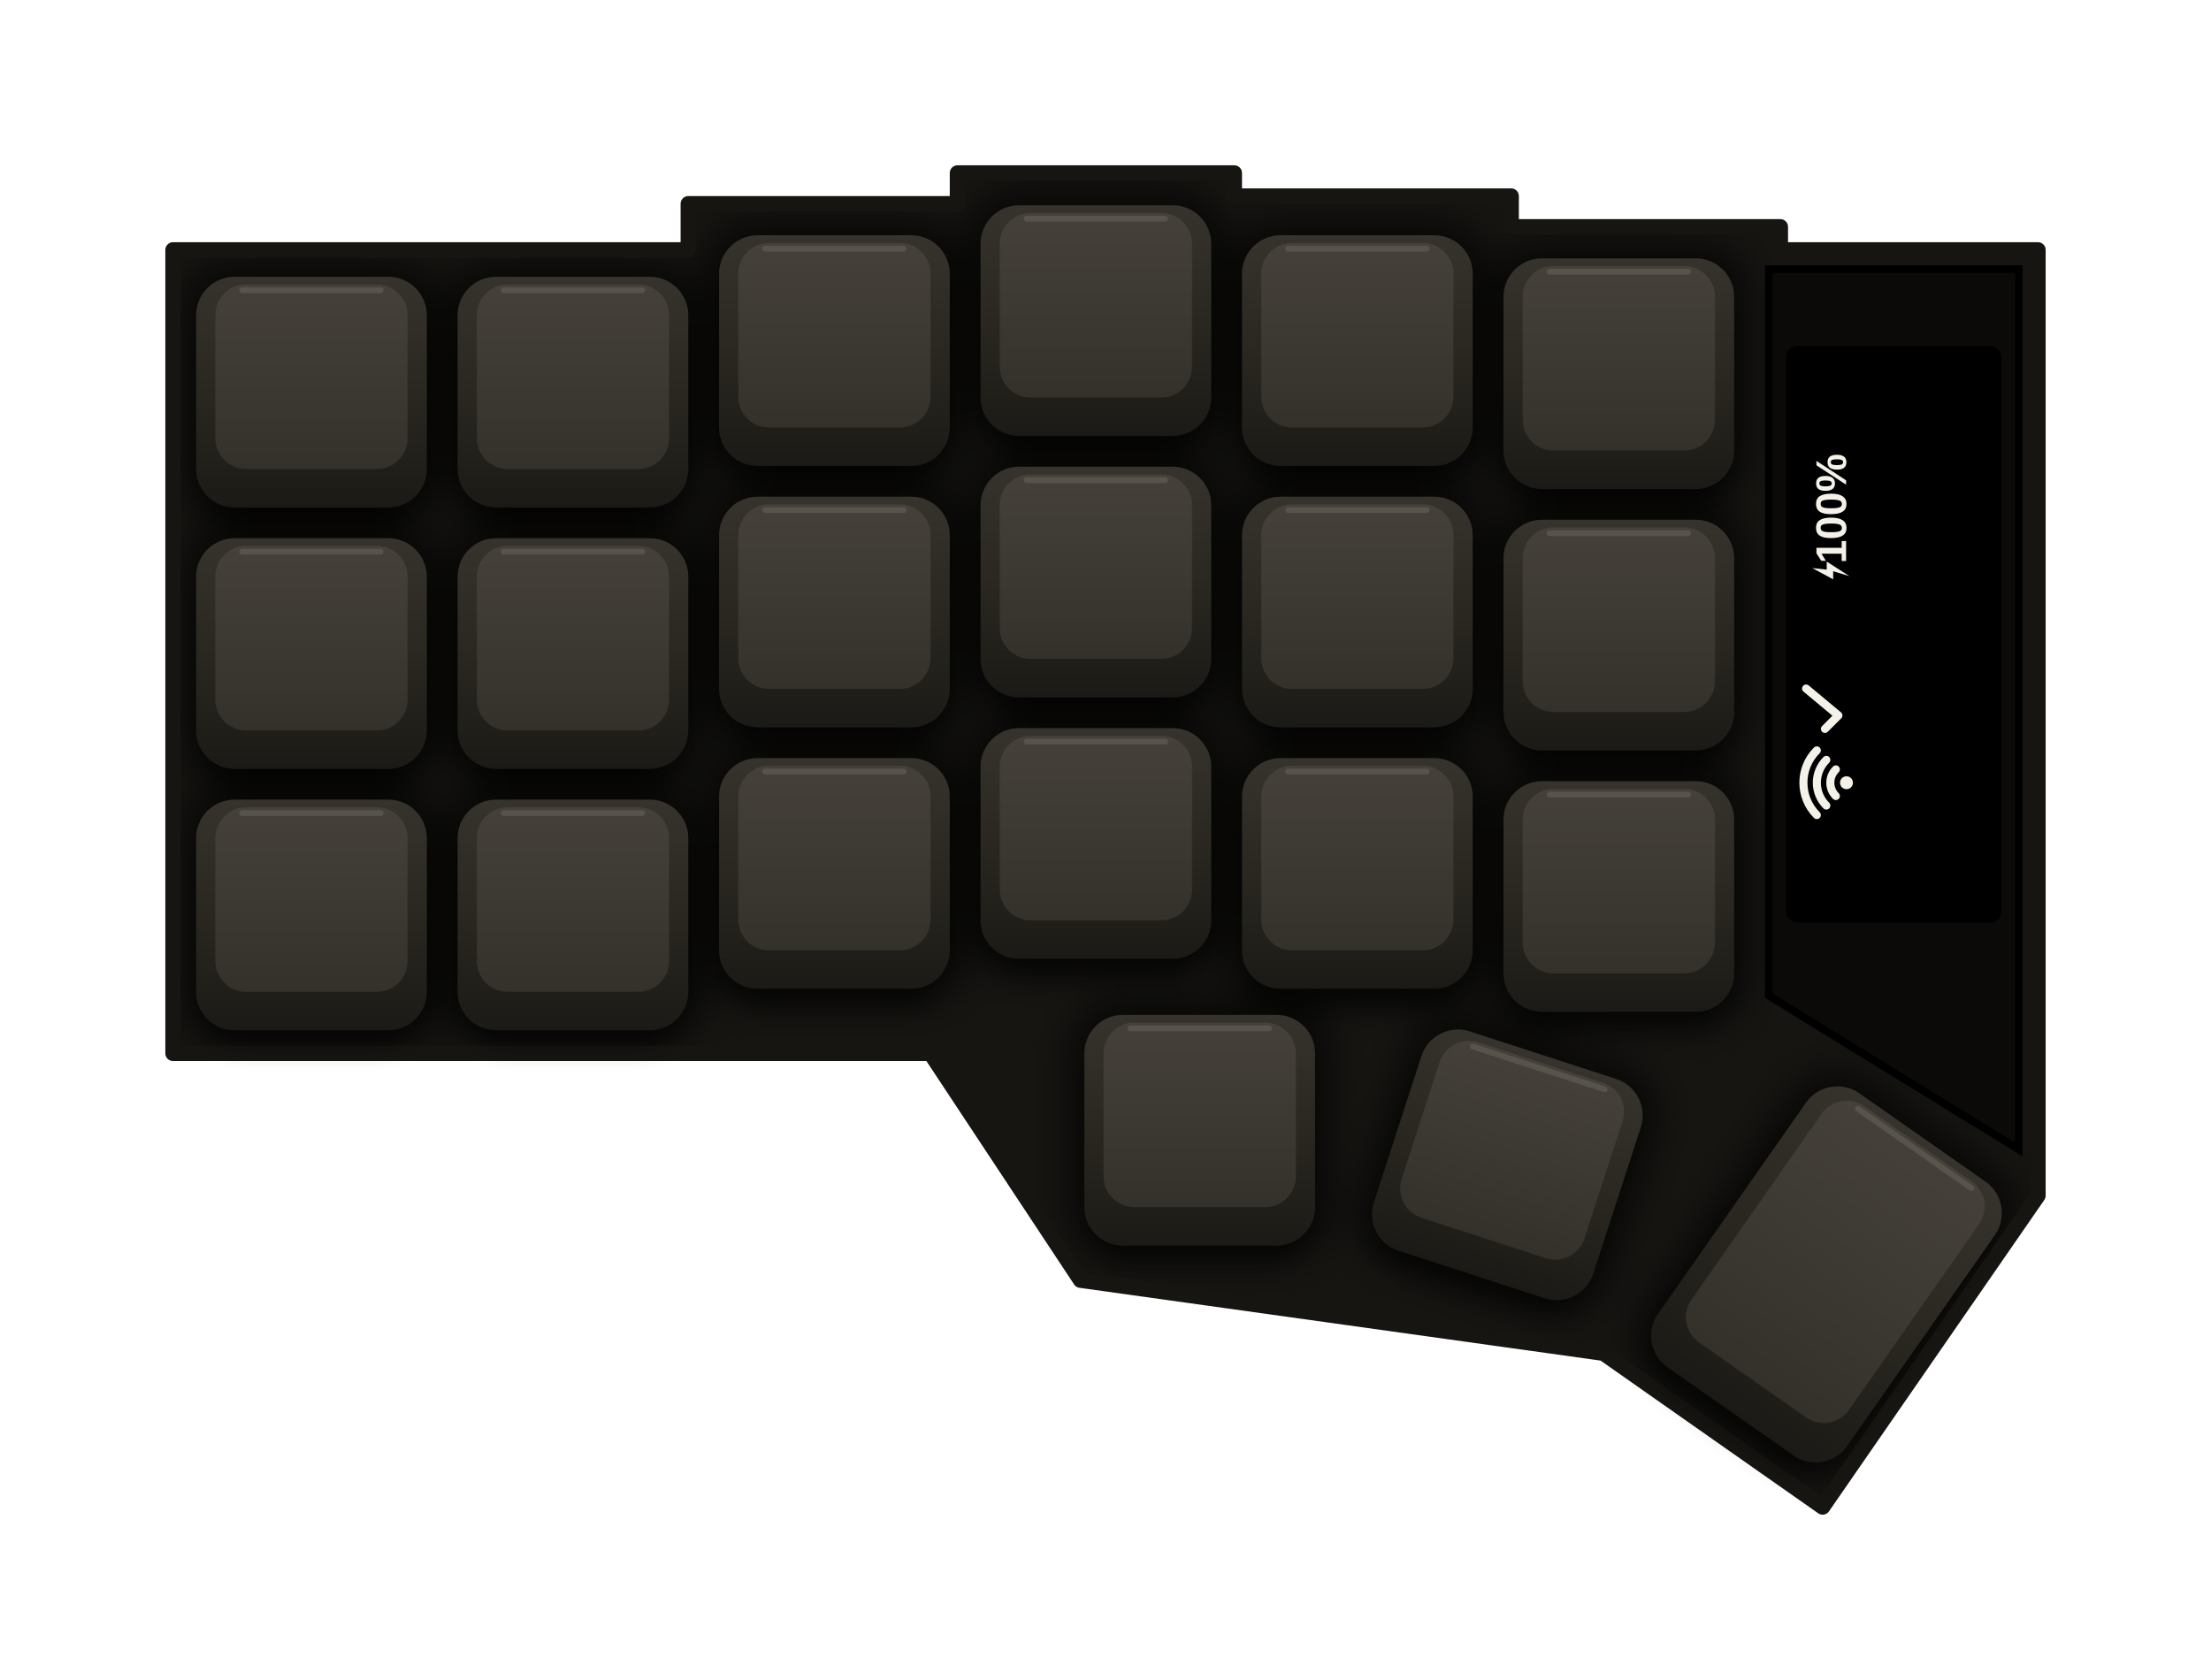
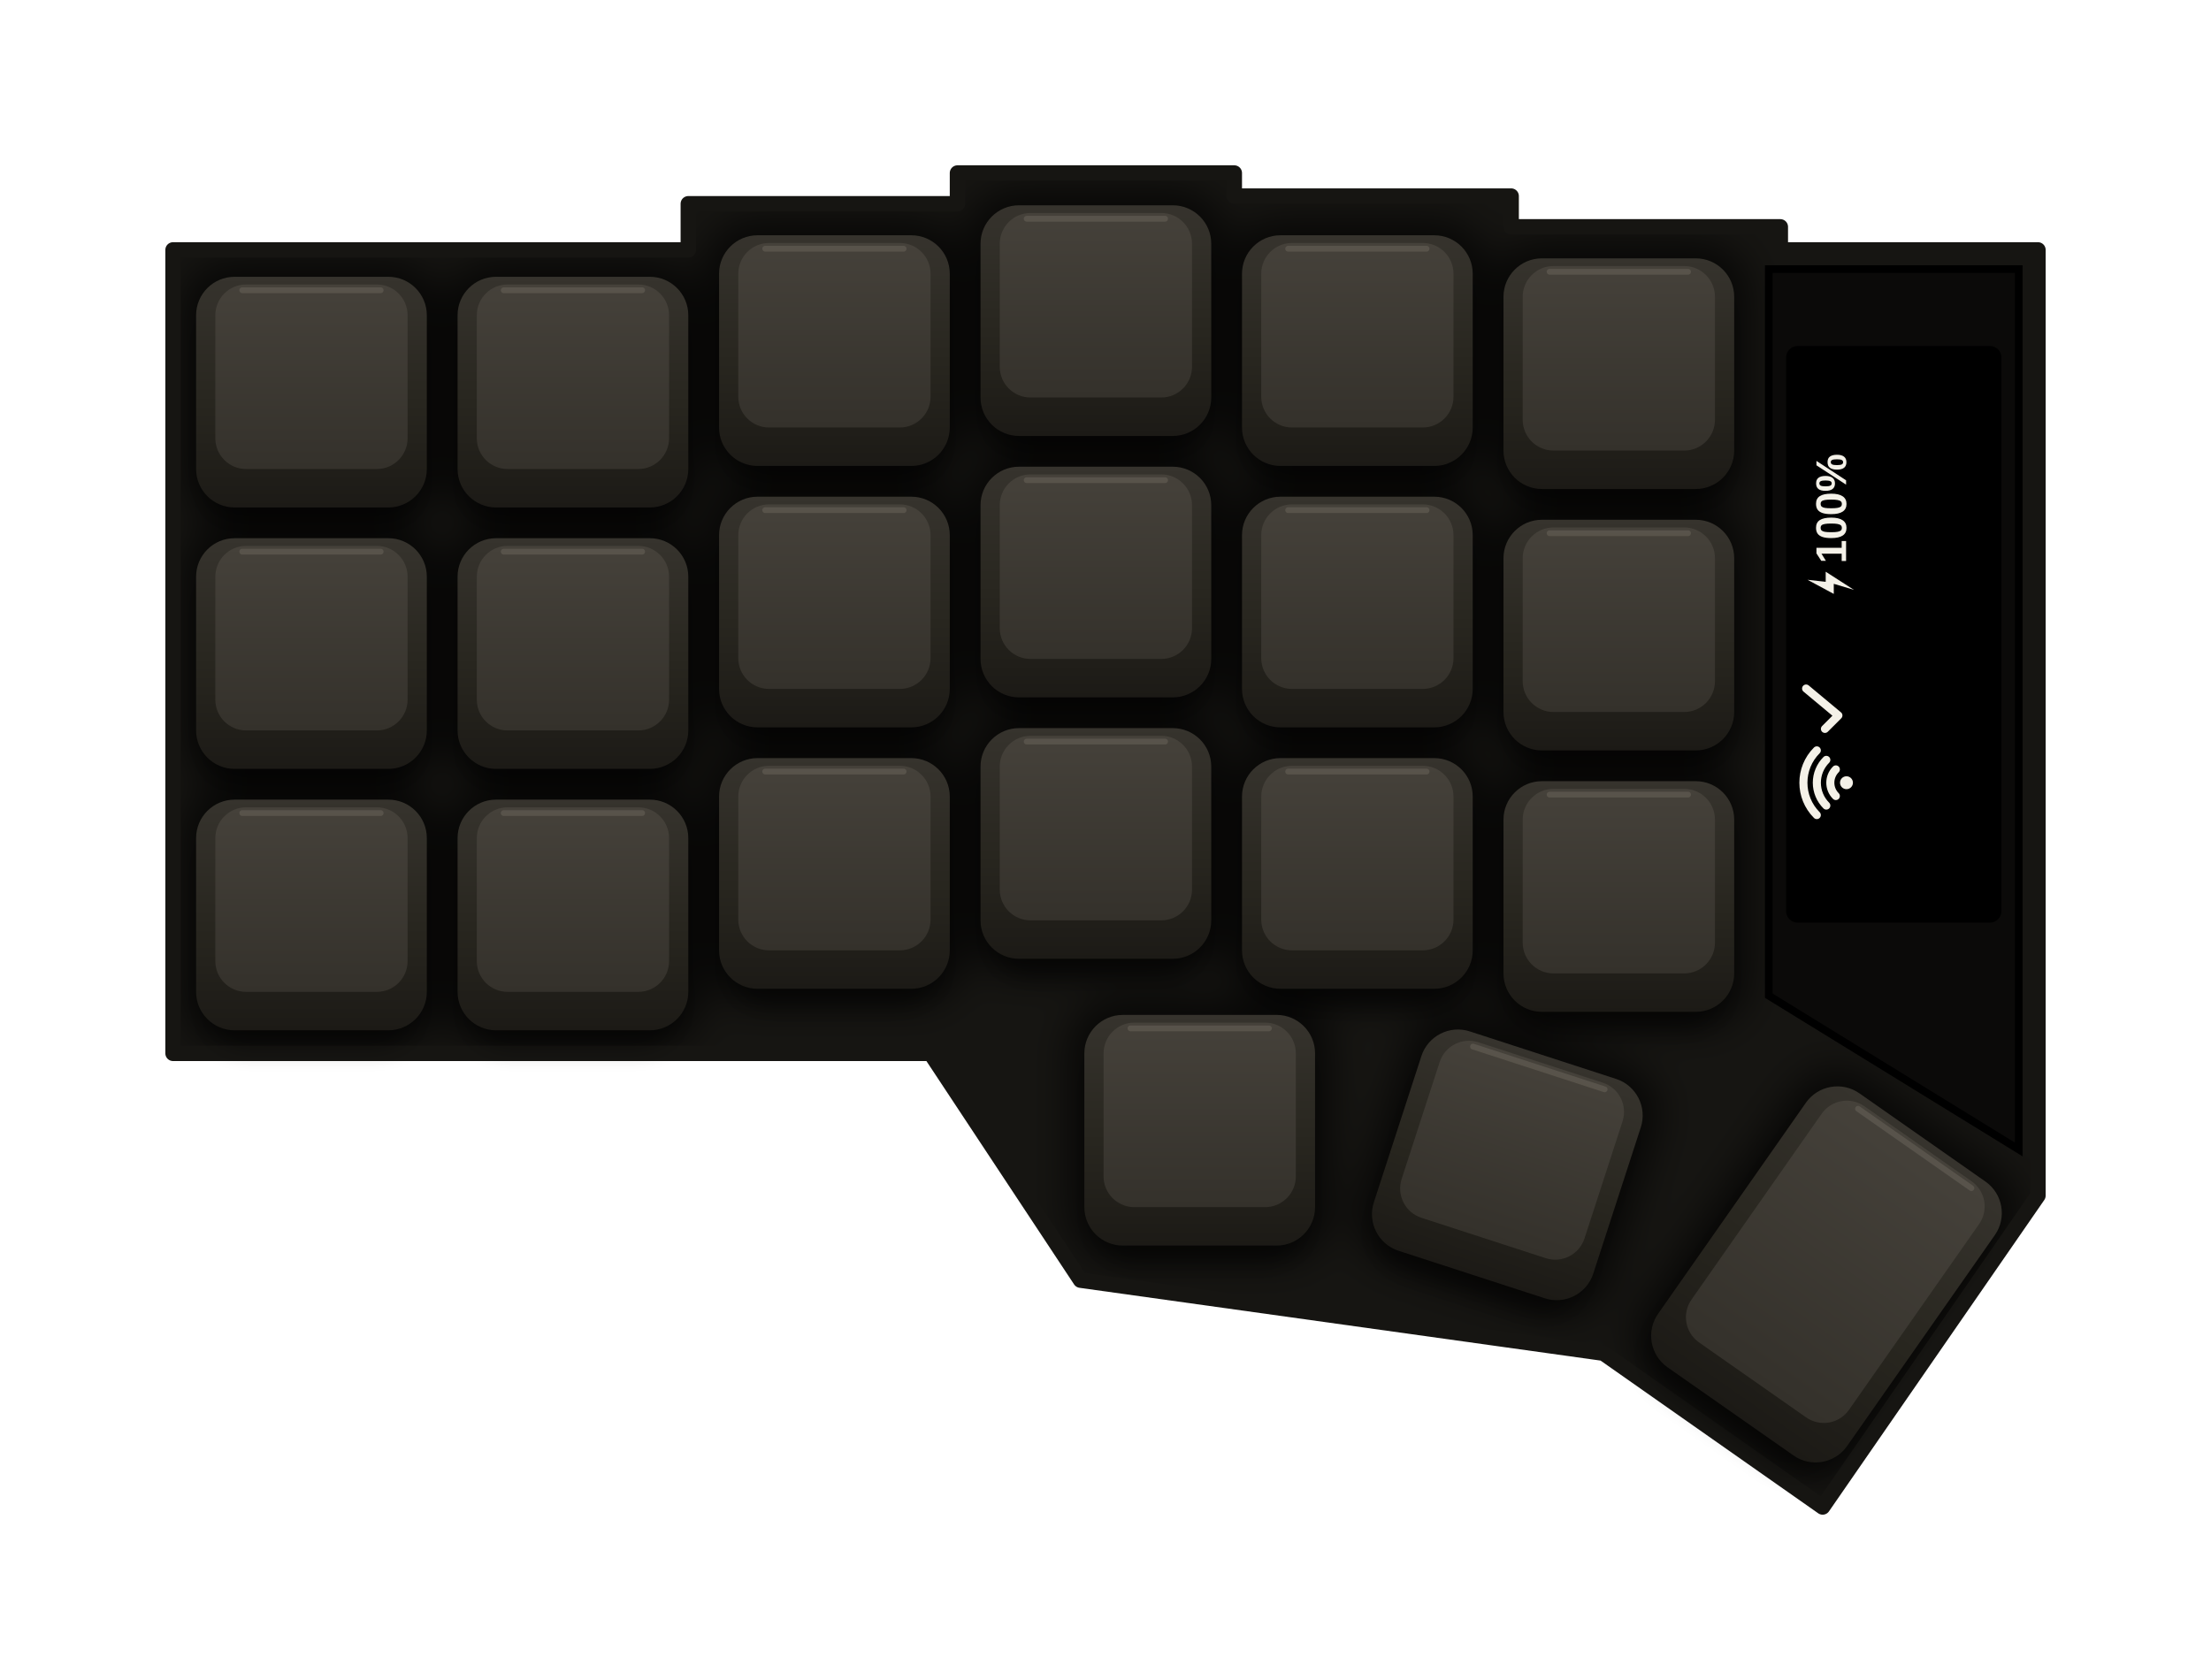
<svg xmlns="http://www.w3.org/2000/svg" viewBox="0 0 575 437" width="575" height="437">
  <defs>
    <linearGradient id="falda" x1="0" y1="0" x2="0" y2="1">
      <stop offset="0" stop-color="#36332d" />
      <stop offset="0.55" stop-color="#28261f" />
      <stop offset="1" stop-color="#1c1a16" />
    </linearGradient>
    <linearGradient id="cara" x1="0" y1="0" x2="0" y2="1">
      <stop offset="0" stop-color="#45413a" />
      <stop offset="1" stop-color="#34312b" />
    </linearGradient>
    <filter id="luz" x="-20%" y="-20%" width="140%" height="140%">
      <feGaussianBlur stdDeviation="5" />
    </filter>
    <filter id="sombra" x="-10%" y="-10%" width="120%" height="120%">
      <feGaussianBlur stdDeviation="3" />
    </filter>
    <clipPath id="dentro-placa">
      <polygon points="198,93 270,93 270,99 342,99 342,107 412,107 412,113 479,113 479,359 423,440 366,400 230,381 191,322 -6,322 -6,113 128,113 128,101 198,101" />
    </clipPath>
    <filter id="brillo" x="-60%" y="-60%" width="220%" height="220%">
      <feGaussianBlur stdDeviation="10" />
    </filter>
  </defs>
  <g transform="translate(51 -48)">
    <polygon points="198,93 270,93 270,99 342,99 342,107 412,107 412,113 479,113 479,359 423,440 366,400 230,381 191,322 -6,322 -6,113 128,113 128,101 198,101" fill="#161512" />
    <g clip-path="url(#dentro-placa)">
      <g opacity="0.65" filter="url(#luz)">
        <rect x="336" y="111.2" width="68" height="68" rx="13">
          <animate attributeName="fill" values="#e61919;#e6e619;#19e619;#19e6e6;#1919e6;#e619e6;#e61919" dur="6s" begin="-1.35s" repeatCount="indefinite" />
        </rect>
        <rect x="268" y="105.2" width="68" height="68" rx="13">
          <animate attributeName="fill" values="#e61919;#e6e619;#19e619;#19e6e6;#1919e6;#e619e6;#e61919" dur="6s" begin="-2.19s" repeatCount="indefinite" />
        </rect>
        <rect x="200" y="97.4" width="68" height="68" rx="13">
          <animate attributeName="fill" values="#e61919;#e6e619;#19e619;#19e6e6;#1919e6;#e619e6;#e61919" dur="6s" begin="-3.03s" repeatCount="indefinite" />
        </rect>
        <rect x="132" y="105.2" width="68" height="68" rx="13">
          <animate attributeName="fill" values="#e61919;#e6e619;#19e619;#19e6e6;#1919e6;#e619e6;#e61919" dur="6s" begin="-3.87s" repeatCount="indefinite" />
        </rect>
        <rect x="64" y="116" width="68" height="68" rx="13">
          <animate attributeName="fill" values="#e61919;#e6e619;#19e619;#19e6e6;#1919e6;#e619e6;#e61919" dur="6s" begin="-4.71s" repeatCount="indefinite" />
        </rect>
        <rect x="-4" y="116" width="68" height="68" rx="13">
          <animate attributeName="fill" values="#e61919;#e6e619;#19e619;#19e6e6;#1919e6;#e619e6;#e61919" dur="6s" begin="-5.55s" repeatCount="indefinite" />
        </rect>
        <rect x="336" y="179.2" width="68" height="68" rx="13">
          <animate attributeName="fill" values="#e61919;#e6e619;#19e619;#19e6e6;#1919e6;#e619e6;#e61919" dur="6s" begin="-1.35s" repeatCount="indefinite" />
        </rect>
        <rect x="268" y="173.2" width="68" height="68" rx="13">
          <animate attributeName="fill" values="#e61919;#e6e619;#19e619;#19e6e6;#1919e6;#e619e6;#e61919" dur="6s" begin="-2.19s" repeatCount="indefinite" />
        </rect>
        <rect x="200" y="165.4" width="68" height="68" rx="13">
          <animate attributeName="fill" values="#e61919;#e6e619;#19e619;#19e6e6;#1919e6;#e619e6;#e61919" dur="6s" begin="-3.03s" repeatCount="indefinite" />
        </rect>
        <rect x="132" y="173.2" width="68" height="68" rx="13">
          <animate attributeName="fill" values="#e61919;#e6e619;#19e619;#19e6e6;#1919e6;#e619e6;#e61919" dur="6s" begin="-3.87s" repeatCount="indefinite" />
        </rect>
        <rect x="64" y="184" width="68" height="68" rx="13">
          <animate attributeName="fill" values="#e61919;#e6e619;#19e619;#19e6e6;#1919e6;#e619e6;#e61919" dur="6s" begin="-4.71s" repeatCount="indefinite" />
        </rect>
        <rect x="-4" y="184" width="68" height="68" rx="13">
          <animate attributeName="fill" values="#e61919;#e6e619;#19e619;#19e6e6;#1919e6;#e619e6;#e61919" dur="6s" begin="-5.55s" repeatCount="indefinite" />
        </rect>
        <rect x="336" y="247.2" width="68" height="68" rx="13">
          <animate attributeName="fill" values="#e61919;#e6e619;#19e619;#19e6e6;#1919e6;#e619e6;#e61919" dur="6s" begin="-1.35s" repeatCount="indefinite" />
        </rect>
        <rect x="268" y="241.2" width="68" height="68" rx="13">
          <animate attributeName="fill" values="#e61919;#e6e619;#19e619;#19e6e6;#1919e6;#e619e6;#e61919" dur="6s" begin="-2.19s" repeatCount="indefinite" />
        </rect>
        <rect x="200" y="233.4" width="68" height="68" rx="13">
          <animate attributeName="fill" values="#e61919;#e6e619;#19e619;#19e6e6;#1919e6;#e619e6;#e61919" dur="6s" begin="-3.03s" repeatCount="indefinite" />
        </rect>
        <rect x="132" y="241.2" width="68" height="68" rx="13">
          <animate attributeName="fill" values="#e61919;#e6e619;#19e619;#19e6e6;#1919e6;#e619e6;#e61919" dur="6s" begin="-3.87s" repeatCount="indefinite" />
        </rect>
        <rect x="64" y="252" width="68" height="68" rx="13">
          <animate attributeName="fill" values="#e61919;#e6e619;#19e619;#19e6e6;#1919e6;#e619e6;#e61919" dur="6s" begin="-4.71s" repeatCount="indefinite" />
        </rect>
        <rect x="-4" y="252" width="68" height="68" rx="13">
          <animate attributeName="fill" values="#e61919;#e6e619;#19e619;#19e6e6;#1919e6;#e619e6;#e61919" dur="6s" begin="-5.55s" repeatCount="indefinite" />
        </rect>
        <g transform="rotate(35.00 424 379.5)">
          <rect x="390" y="332" width="68" height="95" rx="13">
            <animate attributeName="fill" values="#e61919;#e6e619;#19e619;#19e6e6;#1919e6;#e619e6;#e61919" dur="6s" begin="-0.68s" repeatCount="indefinite" />
          </rect>
        </g>
        <g transform="rotate(18.00 341 351)">
          <rect x="307" y="317" width="68" height="68" rx="13">
            <animate attributeName="fill" values="#e61919;#e6e619;#19e619;#19e6e6;#1919e6;#e619e6;#e61919" dur="6s" begin="-1.71s" repeatCount="indefinite" />
          </rect>
        </g>
        <rect x="227" y="308" width="68" height="68" rx="13">
          <animate attributeName="fill" values="#e61919;#e6e619;#19e619;#19e6e6;#1919e6;#e619e6;#e61919" dur="6s" begin="-2.70s" repeatCount="indefinite" />
        </rect>
      </g>
    </g>
    <polygon points="198,93 270,93 270,99 342,99 342,107 412,107 412,113 479,113 479,359 423,440 366,400 230,381 191,322 -6,322 -6,113 128,113 128,101 198,101" fill="none" stroke="#161512" stroke-width="4" stroke-linejoin="round" />
    <g fill="#000" opacity="0.45" filter="url(#sombra)">
      <rect x="342" y="121.2" width="56" height="58" rx="11" />
      <rect x="274" y="115.2" width="56" height="58" rx="11" />
      <rect x="206" y="107.4" width="56" height="58" rx="11" />
      <rect x="138" y="115.2" width="56" height="58" rx="11" />
      <rect x="70" y="126" width="56" height="58" rx="11" />
      <rect x="2" y="126" width="56" height="58" rx="11" />
      <rect x="342" y="189.2" width="56" height="58" rx="11" />
      <rect x="274" y="183.2" width="56" height="58" rx="11" />
      <rect x="206" y="175.4" width="56" height="58" rx="11" />
      <rect x="138" y="183.2" width="56" height="58" rx="11" />
      <rect x="70" y="194" width="56" height="58" rx="11" />
      <rect x="2" y="194" width="56" height="58" rx="11" />
      <rect x="342" y="257.2" width="56" height="58" rx="11" />
      <rect x="274" y="251.2" width="56" height="58" rx="11" />
      <rect x="206" y="243.4" width="56" height="58" rx="11" />
      <rect x="138" y="251.2" width="56" height="58" rx="11" />
      <rect x="70" y="262" width="56" height="58" rx="11" />
      <rect x="2" y="262" width="56" height="58" rx="11" />
      <g transform="rotate(35.00 424 379.5)">
        <rect x="396" y="342" width="56" height="85" rx="11" />
      </g>
      <g transform="rotate(18.00 341 351)">
        <rect x="313" y="327" width="56" height="58" rx="11" />
      </g>
      <rect x="233" y="318" width="56" height="58" rx="11" />
    </g>
    <rect x="340" y="115.2" width="60" height="60" rx="10" fill="url(#falda)" />
    <rect x="345" y="117.2" width="50" height="48" rx="8" fill="url(#cara)" />
    <path d="M352 118.7 H388" stroke="#6b665b" stroke-width="1.5" stroke-linecap="round" opacity="0.5" />
    <rect x="272" y="109.2" width="60" height="60" rx="10" fill="url(#falda)" />
    <rect x="277" y="111.2" width="50" height="48" rx="8" fill="url(#cara)" />
    <path d="M284 112.7 H320" stroke="#6b665b" stroke-width="1.5" stroke-linecap="round" opacity="0.5" />
    <rect x="204" y="101.4" width="60" height="60" rx="10" fill="url(#falda)" />
    <rect x="209" y="103.4" width="50" height="48" rx="8" fill="url(#cara)" />
    <path d="M216 104.9 H252" stroke="#6b665b" stroke-width="1.5" stroke-linecap="round" opacity="0.5" />
    <rect x="136" y="109.2" width="60" height="60" rx="10" fill="url(#falda)" />
    <rect x="141" y="111.2" width="50" height="48" rx="8" fill="url(#cara)" />
    <path d="M148 112.7 H184" stroke="#6b665b" stroke-width="1.5" stroke-linecap="round" opacity="0.5" />
    <rect x="68" y="120" width="60" height="60" rx="10" fill="url(#falda)" />
    <rect x="73" y="122" width="50" height="48" rx="8" fill="url(#cara)" />
    <path d="M80 123.5 H116" stroke="#6b665b" stroke-width="1.5" stroke-linecap="round" opacity="0.5" />
    <rect x="0" y="120" width="60" height="60" rx="10" fill="url(#falda)" />
    <rect x="5" y="122" width="50" height="48" rx="8" fill="url(#cara)" />
    <path d="M12 123.5 H48" stroke="#6b665b" stroke-width="1.5" stroke-linecap="round" opacity="0.5" />
    <rect x="340" y="183.2" width="60" height="60" rx="10" fill="url(#falda)" />
    <rect x="345" y="185.2" width="50" height="48" rx="8" fill="url(#cara)" />
    <path d="M352 186.7 H388" stroke="#6b665b" stroke-width="1.5" stroke-linecap="round" opacity="0.5" />
    <rect x="272" y="177.2" width="60" height="60" rx="10" fill="url(#falda)" />
    <rect x="277" y="179.2" width="50" height="48" rx="8" fill="url(#cara)" />
    <path d="M284 180.7 H320" stroke="#6b665b" stroke-width="1.5" stroke-linecap="round" opacity="0.5" />
    <rect x="204" y="169.4" width="60" height="60" rx="10" fill="url(#falda)" />
    <rect x="209" y="171.4" width="50" height="48" rx="8" fill="url(#cara)" />
    <path d="M216 172.9 H252" stroke="#6b665b" stroke-width="1.5" stroke-linecap="round" opacity="0.5" />
    <rect x="136" y="177.2" width="60" height="60" rx="10" fill="url(#falda)" />
    <rect x="141" y="179.2" width="50" height="48" rx="8" fill="url(#cara)" />
    <path d="M148 180.7 H184" stroke="#6b665b" stroke-width="1.5" stroke-linecap="round" opacity="0.5" />
    <rect x="68" y="188" width="60" height="60" rx="10" fill="url(#falda)" />
    <rect x="73" y="190" width="50" height="48" rx="8" fill="url(#cara)" />
    <path d="M80 191.5 H116" stroke="#6b665b" stroke-width="1.5" stroke-linecap="round" opacity="0.5" />
    <rect x="0" y="188" width="60" height="60" rx="10" fill="url(#falda)" />
    <rect x="5" y="190" width="50" height="48" rx="8" fill="url(#cara)" />
    <path d="M12 191.5 H48" stroke="#6b665b" stroke-width="1.5" stroke-linecap="round" opacity="0.5" />
    <rect x="340" y="251.2" width="60" height="60" rx="10" fill="url(#falda)" />
    <rect x="345" y="253.2" width="50" height="48" rx="8" fill="url(#cara)" />
    <path d="M352 254.7 H388" stroke="#6b665b" stroke-width="1.5" stroke-linecap="round" opacity="0.5" />
    <rect x="272" y="245.2" width="60" height="60" rx="10" fill="url(#falda)" />
    <rect x="277" y="247.2" width="50" height="48" rx="8" fill="url(#cara)" />
    <path d="M284 248.7 H320" stroke="#6b665b" stroke-width="1.5" stroke-linecap="round" opacity="0.5" />
    <rect x="204" y="237.4" width="60" height="60" rx="10" fill="url(#falda)" />
    <rect x="209" y="239.4" width="50" height="48" rx="8" fill="url(#cara)" />
    <path d="M216 240.9 H252" stroke="#6b665b" stroke-width="1.5" stroke-linecap="round" opacity="0.5" />
    <rect x="136" y="245.2" width="60" height="60" rx="10" fill="url(#falda)" />
    <rect x="141" y="247.2" width="50" height="48" rx="8" fill="url(#cara)" />
    <path d="M148 248.7 H184" stroke="#6b665b" stroke-width="1.5" stroke-linecap="round" opacity="0.5" />
    <rect x="68" y="256" width="60" height="60" rx="10" fill="url(#falda)" />
    <rect x="73" y="258" width="50" height="48" rx="8" fill="url(#cara)" />
    <path d="M80 259.5 H116" stroke="#6b665b" stroke-width="1.5" stroke-linecap="round" opacity="0.5" />
    <rect x="0" y="256" width="60" height="60" rx="10" fill="url(#falda)" />
    <rect x="5" y="258" width="50" height="48" rx="8" fill="url(#cara)" />
    <path d="M12 259.5 H48" stroke="#6b665b" stroke-width="1.5" stroke-linecap="round" opacity="0.5" />
    <g transform="rotate(35.00 424 379.5)">
      <rect x="394" y="336" width="60" height="87" rx="10" fill="url(#falda)" />
      <rect x="399" y="338" width="50" height="75" rx="8" fill="url(#cara)" />
      <path d="M406 339.5 H442" stroke="#6b665b" stroke-width="1.5" stroke-linecap="round" opacity="0.5" />
    </g>
    <g transform="rotate(18.00 341 351)">
      <rect x="311" y="321" width="60" height="60" rx="10" fill="url(#falda)" />
      <rect x="316" y="323" width="50" height="48" rx="8" fill="url(#cara)" />
      <path d="M323 324.5 H359" stroke="#6b665b" stroke-width="1.5" stroke-linecap="round" opacity="0.5" />
    </g>
    <rect x="231" y="312" width="60" height="60" rx="10" fill="url(#falda)" />
    <rect x="236" y="314" width="50" height="48" rx="8" fill="url(#cara)" />
    <path d="M243 315.5 H279" stroke="#6b665b" stroke-width="1.5" stroke-linecap="round" opacity="0.5" />
    <polygon points="409,118 474,118 474,347 409,307" fill="#0b0a09" stroke="#000" stroke-width="2" />
    <g transform="matrix(0 -1 1 0 413.5 288)">
      <rect x="0" y="0" width="150" height="56" rx="3" fill="#000" />
      <g transform="translate(75 12) scale(1) translate(-75 -12)">
        <g transform="translate(23.8 -6) scale(0.7)">
          <circle cx="18" cy="31" r="2.4" fill="#f4f1e8" />
          <path d="M13.05 27.05 A7 7 0 0 1 22.95 27.05" fill="none" stroke="#f4f1e8" stroke-width="3" stroke-linecap="round" />
          <path d="M9.51 23.51 A12 12 0 0 1 26.49 23.51" fill="none" stroke="#f4f1e8" stroke-width="3" stroke-linecap="round" />
          <path d="M5.98 19.98 A17 17 0 0 1 30.02 19.98" fill="none" stroke="#f4f1e8" stroke-width="3" stroke-linecap="round" />
          <path d="M38 23 L43 28 L53 16" fill="none" stroke="#f4f1e8" stroke-width="3" stroke-linecap="round" stroke-linejoin="round" />
        </g>
        <g transform="translate(21.2 -4) scale(0.7)">
-           <path d="M101 11 L94 24 H99 L96 34 L105 20 H100 Z" fill="#f4f1e8" transform="translate(100.6 22.3) scale(0.6) translate(-99.5 -22.5)" />
+           <path d="M101 11 L94 24 H99 L96 34 L105 20 H100 Z" fill="#f4f1e8" transform="translate(96 22.3) scale(0.75) translate(-99.5 -22.5)" />
          <text x="144" y="28" text-anchor="end" font-family="Montserrat, Arial, Helvetica, sans-serif" font-weight="bold" font-size="16" fill="#f4f1e8">100%</text>
        </g>
      </g>
    </g>
  </g>
</svg>
